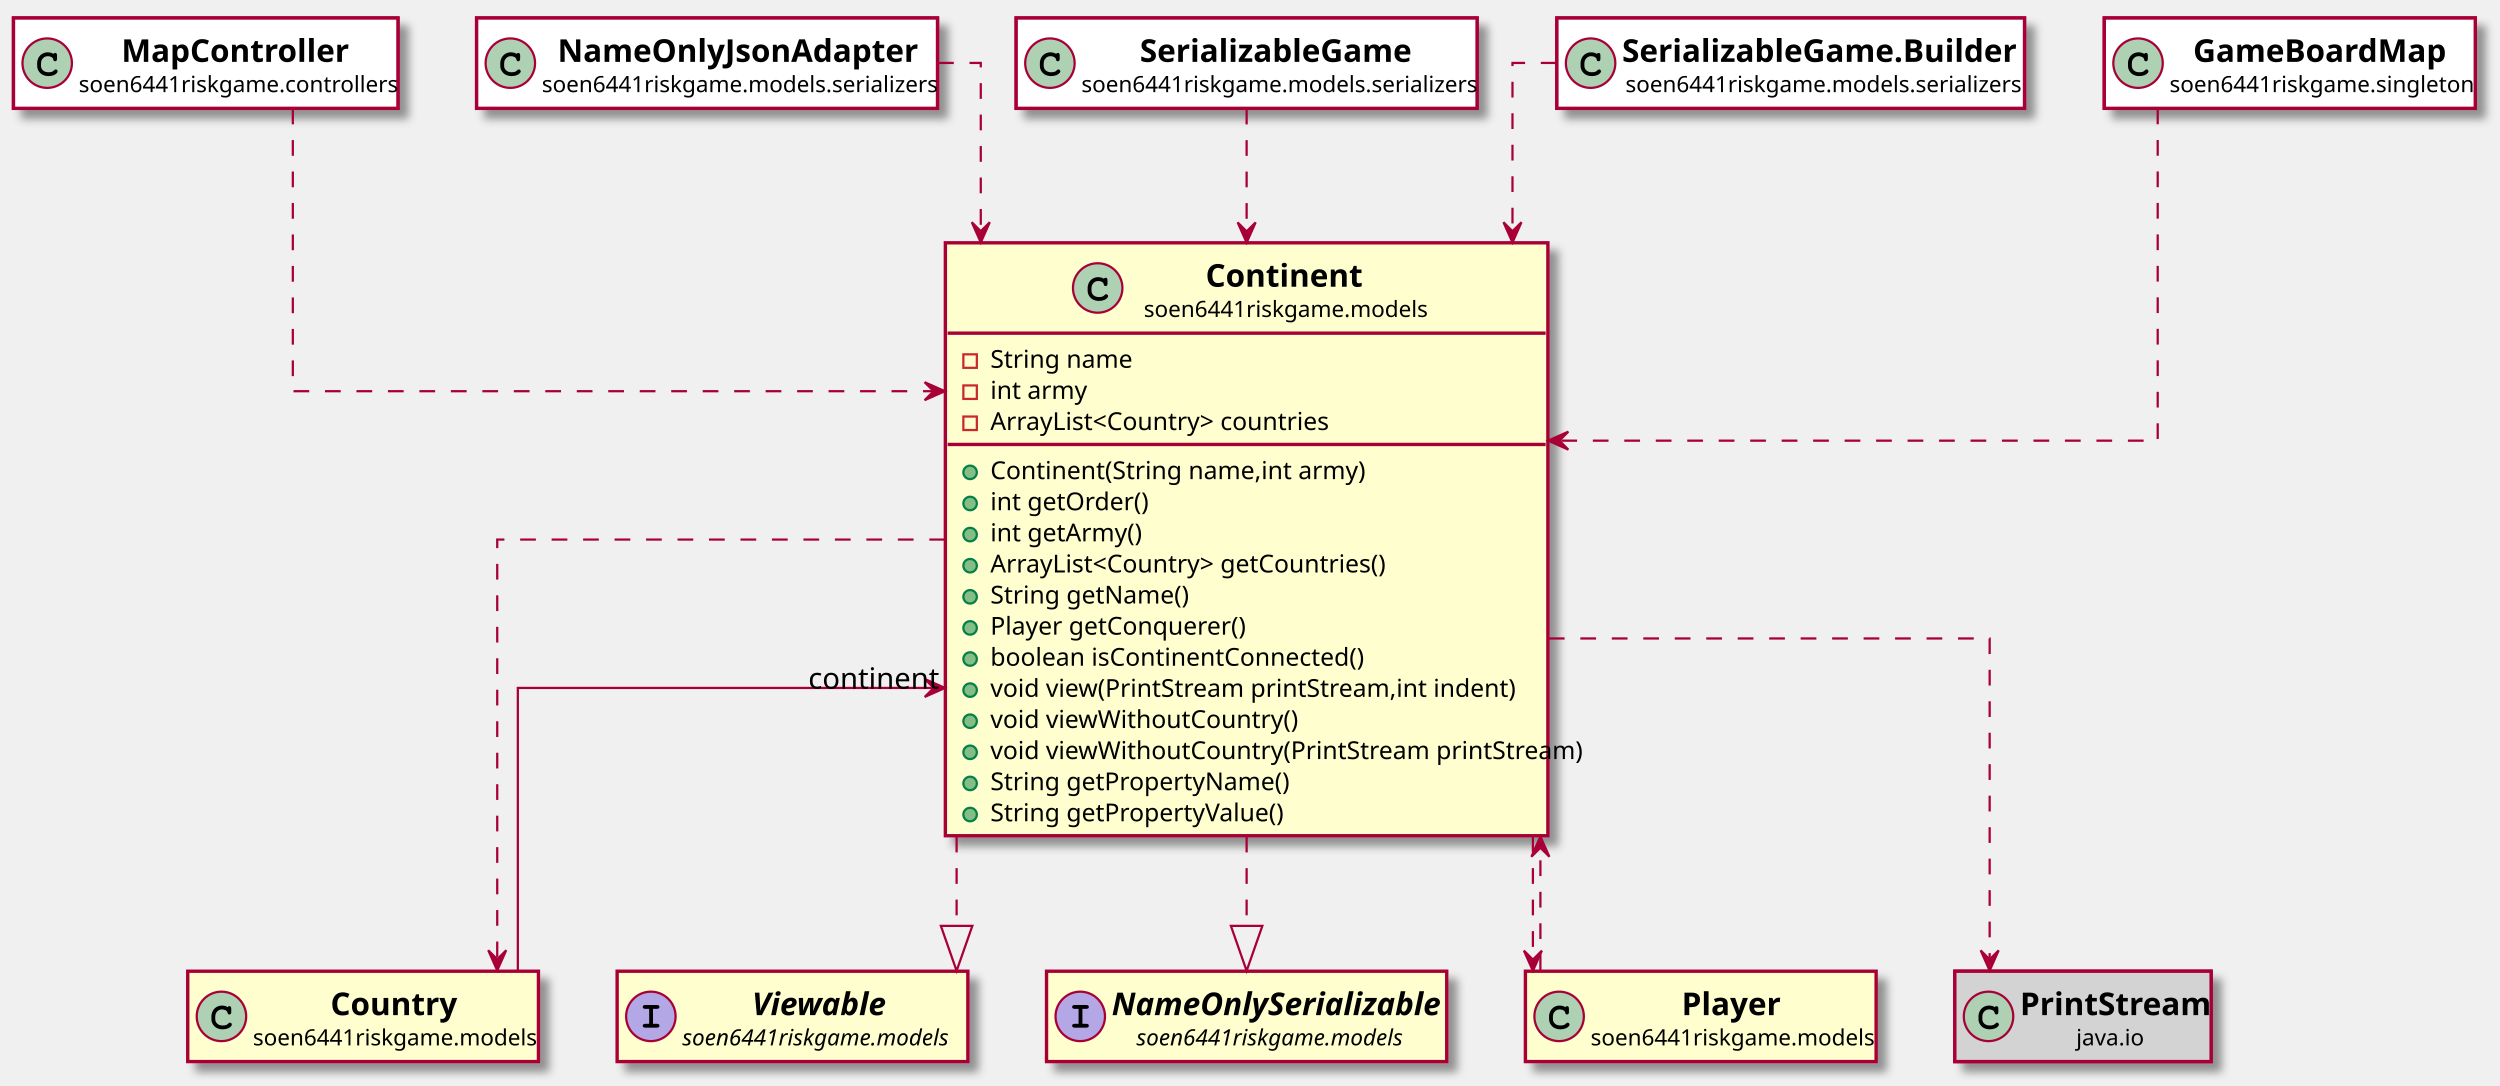
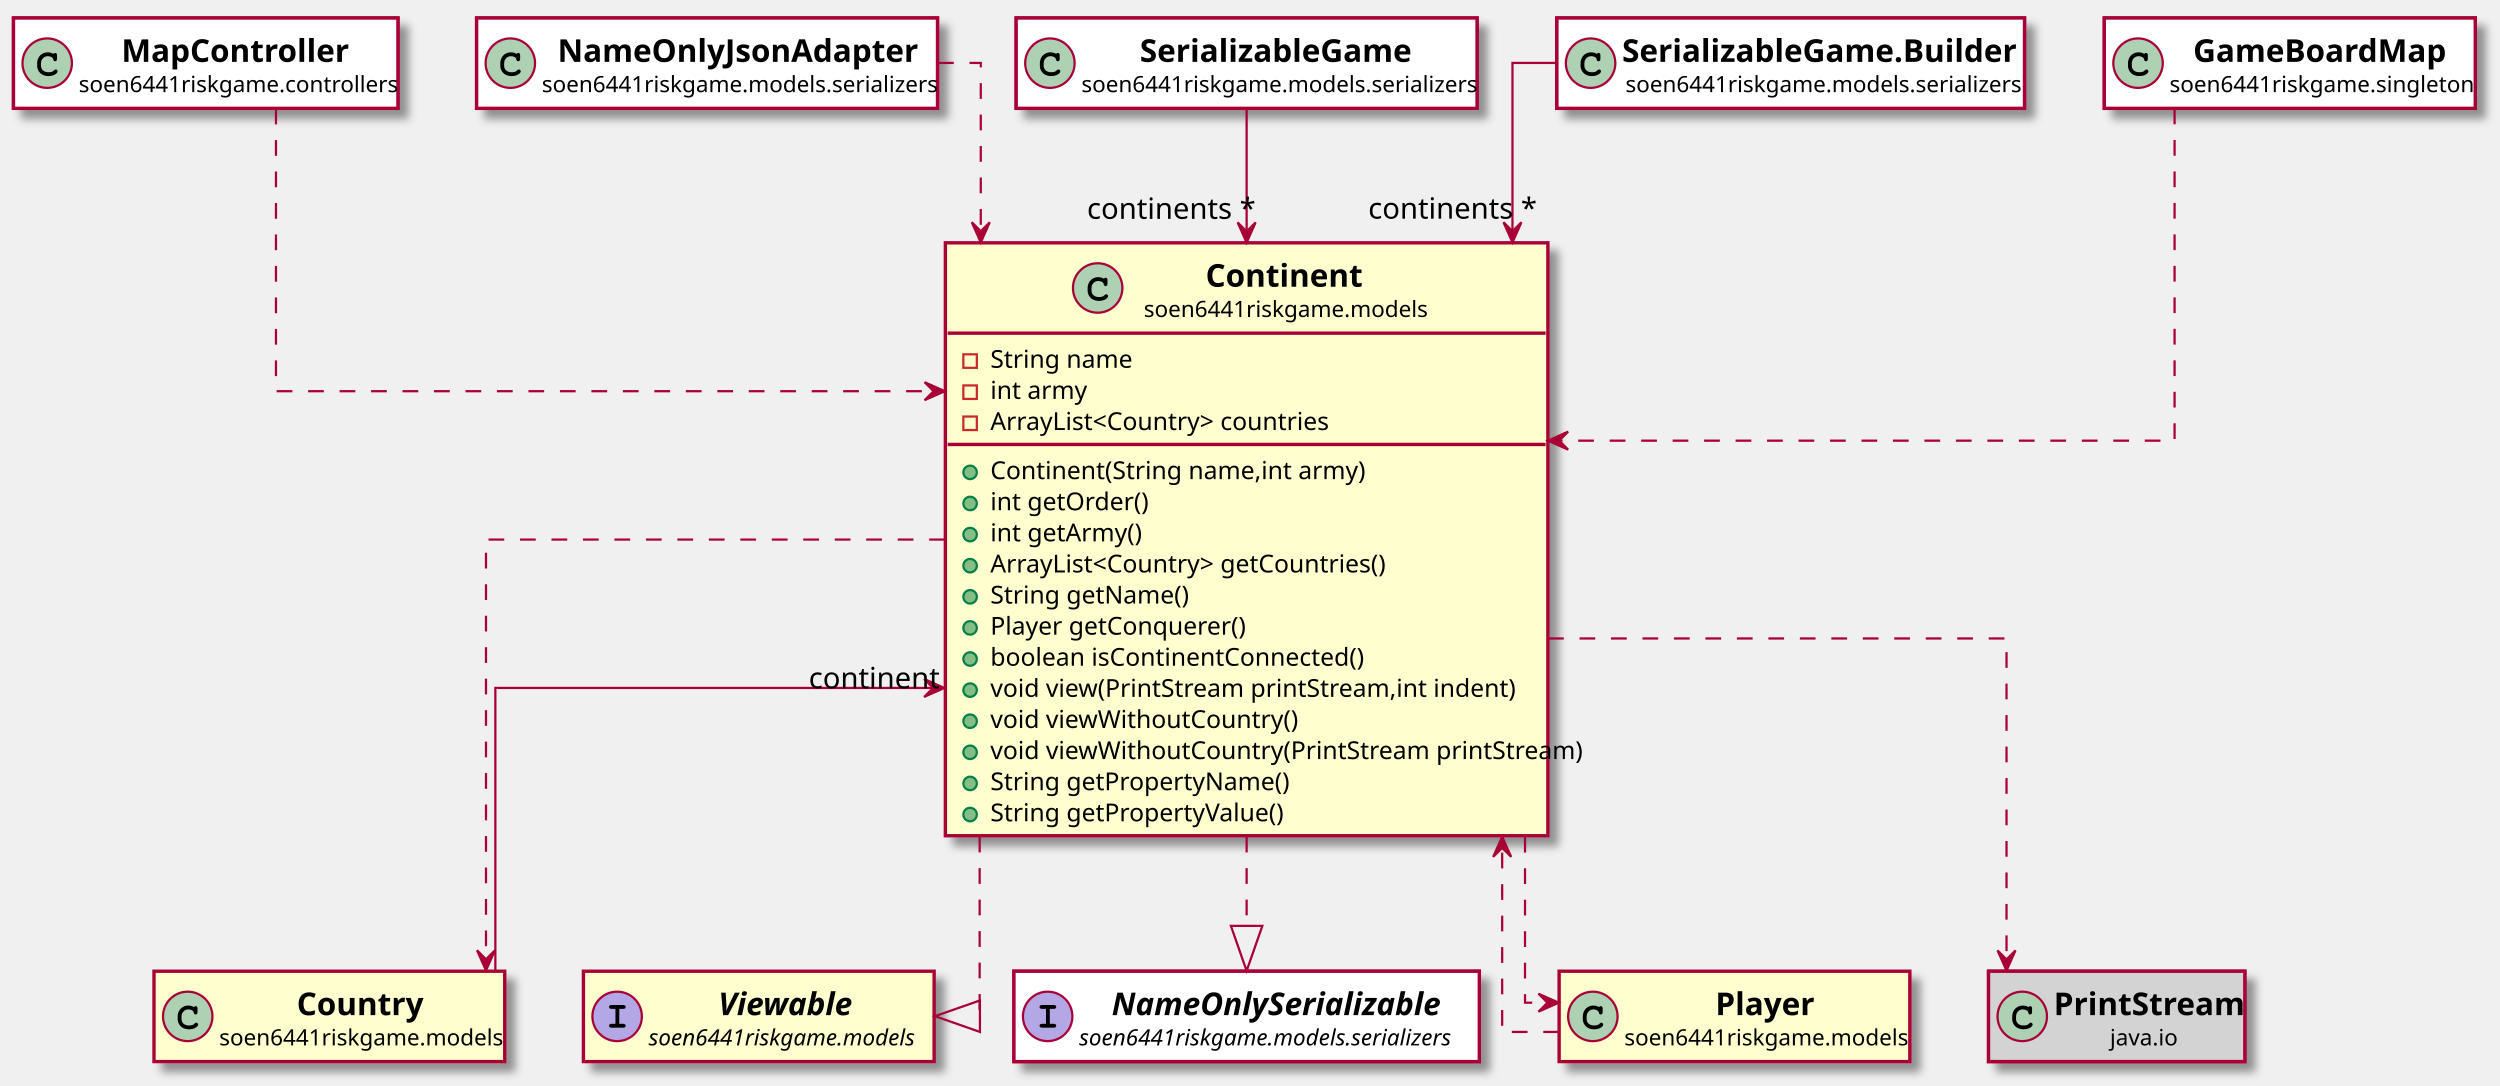
<svg xmlns="http://www.w3.org/2000/svg" xmlns:xlink="http://www.w3.org/1999/xlink" contentScriptType="application/ecmascript" contentStyleType="text/css" height="483px" preserveAspectRatio="none" style="width:1112px;height:483px;" version="1.1" viewBox="0 0 1112 483" width="1112px" zoomAndPan="magnify">
  <defs>
-     <filter height="300%" id="fjhwy8aqpjzrr" width="300%" x="-1" y="-1">
+     <filter height="300%" id="f1cyoed6036vk3" width="300%" x="-1" y="-1">
      <feGaussianBlur result="blurOut" stdDeviation="2.0" />
      <feColorMatrix in="blurOut" result="blurOut2" type="matrix" values="0 0 0 0 0 0 0 0 0 0 0 0 0 0 0 0 0 0 .4 0" />
      <feOffset dx="4.0" dy="4.0" in="blurOut2" result="blurOut3" />
      <feBlend in="SourceGraphic" in2="blurOut3" mode="normal" />
    </filter>
  </defs>
  <g>
    <a target="_parent" xlink:actuate="onRequest" xlink:href="../../soen6441riskgame/models/Continent.html" xlink:show="new" xlink:title="soen6441riskgame.models.Continent" xlink:type="simple">
-       <rect fill="#FEFECE" filter="url(#fjhwy8aqpjzrr)" height="263.727" id="soen6441riskgame.models.Continent" style="stroke: #A80036; stroke-width: 1.5;" width="268" x="420.5" y="108" />
+       <rect fill="#FEFECE" filter="url(#f1cyoed6036vk3)" height="263.727" id="soen6441riskgame.models.Continent" style="stroke: #A80036; stroke-width: 1.5;" width="268" x="420.5" y="108" />
      <ellipse cx="488.25" cy="128.094" fill="#ADD1B2" rx="11" ry="11" style="stroke: #A80036; stroke-width: 1.0;" />
      <path d="M491.016,123.969 Q491.172,123.75 491.359,123.641 Q491.547,123.531 491.766,123.531 Q492.141,123.531 492.375,123.789 Q492.609,124.047 492.609,124.656 L492.609,126.109 Q492.609,126.719 492.375,126.984 Q492.141,127.25 491.766,127.25 Q491.422,127.25 491.219,127.047 Q491.016,126.859 490.906,126.344 Q490.859,125.984 490.672,125.797 Q490.344,125.422 489.734,125.203 Q489.125,124.984 488.5,124.984 Q487.734,124.984 487.102,125.312 Q486.469,125.641 485.977,126.391 Q485.484,127.141 485.484,128.172 L485.484,129.266 Q485.484,130.5 486.375,131.32 Q487.266,132.141 488.859,132.141 Q489.797,132.141 490.453,131.891 Q490.844,131.734 491.266,131.297 Q491.531,131.031 491.68,130.953 Q491.828,130.875 492.031,130.875 Q492.359,130.875 492.617,131.133 Q492.875,131.391 492.875,131.734 Q492.875,132.078 492.531,132.484 Q492.031,133.062 491.234,133.391 Q490.156,133.844 488.859,133.844 Q487.344,133.844 486.141,133.219 Q485.156,132.719 484.469,131.648 Q483.781,130.578 483.781,129.297 L483.781,128.141 Q483.781,126.812 484.398,125.664 Q485.016,124.516 486.109,123.898 Q487.203,123.281 488.438,123.281 Q489.172,123.281 489.82,123.445 Q490.469,123.609 491.016,123.969 Z " />
      <text fill="#000000" font-family="sans-serif" font-size="14" font-weight="bold" lengthAdjust="spacingAndGlyphs" textLength="69" x="536.25" y="127.533">Continent</text>
      <text fill="#000000" font-family="sans-serif" font-size="10" lengthAdjust="spacingAndGlyphs" textLength="124" x="508.75" y="140.99">soen6441riskgame.models</text>
      <line style="stroke: #A80036; stroke-width: 1.5;" x1="421.5" x2="687.5" y1="148.188" y2="148.188" />
      <rect fill="none" height="6" style="stroke: #C82930; stroke-width: 1.0;" width="6" x="428.5" y="157.606" />
      <text fill="#000000" font-family="sans-serif" font-size="11" lengthAdjust="spacingAndGlyphs" textLength="57" x="440.5" y="163.606">String name</text>
      <rect fill="none" height="6" style="stroke: #C82930; stroke-width: 1.0;" width="6" x="428.5" y="171.441" />
      <text fill="#000000" font-family="sans-serif" font-size="11" lengthAdjust="spacingAndGlyphs" textLength="38" x="440.5" y="177.442">int army</text>
      <rect fill="none" height="6" style="stroke: #C82930; stroke-width: 1.0;" width="6" x="428.5" y="185.277" />
      <text fill="#000000" font-family="sans-serif" font-size="11" lengthAdjust="spacingAndGlyphs" textLength="143" x="440.5" y="191.278">ArrayList&lt;Country&gt; countries</text>
      <line style="stroke: #A80036; stroke-width: 1.5;" x1="421.5" x2="687.5" y1="197.695" y2="197.695" />
      <ellipse cx="431.5" cy="210.113" fill="#84BE84" rx="3" ry="3" style="stroke: #038048; stroke-width: 1.0;" />
      <text fill="#000000" font-family="sans-serif" font-size="11" lengthAdjust="spacingAndGlyphs" textLength="151" x="440.5" y="213.114">Continent(String name,int army)</text>
      <ellipse cx="431.5" cy="223.949" fill="#84BE84" rx="3" ry="3" style="stroke: #038048; stroke-width: 1.0;" />
      <text fill="#000000" font-family="sans-serif" font-size="11" lengthAdjust="spacingAndGlyphs" textLength="65" x="440.5" y="226.95">int getOrder()</text>
      <ellipse cx="431.5" cy="237.785" fill="#84BE84" rx="3" ry="3" style="stroke: #038048; stroke-width: 1.0;" />
      <text fill="#000000" font-family="sans-serif" font-size="11" lengthAdjust="spacingAndGlyphs" textLength="63" x="440.5" y="240.786">int getArmy()</text>
      <ellipse cx="431.5" cy="251.621" fill="#84BE84" rx="3" ry="3" style="stroke: #038048; stroke-width: 1.0;" />
      <text fill="#000000" font-family="sans-serif" font-size="11" lengthAdjust="spacingAndGlyphs" textLength="167" x="440.5" y="254.622">ArrayList&lt;Country&gt; getCountries()</text>
      <ellipse cx="431.5" cy="265.457" fill="#84BE84" rx="3" ry="3" style="stroke: #038048; stroke-width: 1.0;" />
      <text fill="#000000" font-family="sans-serif" font-size="11" lengthAdjust="spacingAndGlyphs" textLength="81" x="440.5" y="268.458">String getName()</text>
      <ellipse cx="431.5" cy="279.293" fill="#84BE84" rx="3" ry="3" style="stroke: #038048; stroke-width: 1.0;" />
      <text fill="#000000" font-family="sans-serif" font-size="11" lengthAdjust="spacingAndGlyphs" textLength="107" x="440.5" y="282.294">Player getConquerer()</text>
      <ellipse cx="431.5" cy="293.129" fill="#84BE84" rx="3" ry="3" style="stroke: #038048; stroke-width: 1.0;" />
      <text fill="#000000" font-family="sans-serif" font-size="11" lengthAdjust="spacingAndGlyphs" textLength="154" x="440.5" y="296.13">boolean isContinentConnected()</text>
      <ellipse cx="431.5" cy="306.965" fill="#84BE84" rx="3" ry="3" style="stroke: #038048; stroke-width: 1.0;" />
      <text fill="#000000" font-family="sans-serif" font-size="11" lengthAdjust="spacingAndGlyphs" textLength="214" x="440.5" y="309.966">void view(PrintStream printStream,int indent)</text>
      <ellipse cx="431.5" cy="320.801" fill="#84BE84" rx="3" ry="3" style="stroke: #038048; stroke-width: 1.0;" />
      <text fill="#000000" font-family="sans-serif" font-size="11" lengthAdjust="spacingAndGlyphs" textLength="129" x="440.5" y="323.802">void viewWithoutCountry()</text>
      <ellipse cx="431.5" cy="334.637" fill="#84BE84" rx="3" ry="3" style="stroke: #038048; stroke-width: 1.0;" />
      <text fill="#000000" font-family="sans-serif" font-size="11" lengthAdjust="spacingAndGlyphs" textLength="242" x="440.5" y="337.638">void viewWithoutCountry(PrintStream printStream)</text>
      <ellipse cx="431.5" cy="348.473" fill="#84BE84" rx="3" ry="3" style="stroke: #038048; stroke-width: 1.0;" />
      <text fill="#000000" font-family="sans-serif" font-size="11" lengthAdjust="spacingAndGlyphs" textLength="122" x="440.5" y="351.474">String getPropertyName()</text>
      <ellipse cx="431.5" cy="362.309" fill="#84BE84" rx="3" ry="3" style="stroke: #038048; stroke-width: 1.0;" />
      <text fill="#000000" font-family="sans-serif" font-size="11" lengthAdjust="spacingAndGlyphs" textLength="123" x="440.5" y="365.31">String getPropertyValue()</text>
    </a>
    <a target="_parent" xlink:actuate="onRequest" xlink:href="../../soen6441riskgame/controllers/MapController.html" xlink:show="new" xlink:title="soen6441riskgame.controllers.MapController" xlink:type="simple">
-       <rect fill="#FFFFFF" filter="url(#fjhwy8aqpjzrr)" height="40.188" id="soen6441riskgame.controllers.MapController" style="stroke: #A80036; stroke-width: 1.5;" width="171" x="6" y="8" />
+       <rect fill="#FFFFFF" filter="url(#f1cyoed6036vk3)" height="40.188" id="soen6441riskgame.controllers.MapController" style="stroke: #A80036; stroke-width: 1.5;" width="171" x="6" y="8" />
      <rect fill="#FFFFFF" height="40.188" style="stroke: #A80036; stroke-width: 1.5;" width="171" x="6" y="8" />
      <ellipse cx="21" cy="28.094" fill="#ADD1B2" rx="11" ry="11" style="stroke: #A80036; stroke-width: 1.0;" />
      <path d="M23.766,23.969 Q23.922,23.75 24.109,23.641 Q24.297,23.531 24.516,23.531 Q24.891,23.531 25.125,23.789 Q25.359,24.047 25.359,24.656 L25.359,26.109 Q25.359,26.719 25.125,26.984 Q24.891,27.25 24.516,27.25 Q24.172,27.25 23.969,27.047 Q23.766,26.859 23.656,26.344 Q23.609,25.984 23.422,25.797 Q23.094,25.422 22.484,25.203 Q21.875,24.984 21.25,24.984 Q20.484,24.984 19.852,25.312 Q19.219,25.641 18.727,26.391 Q18.234,27.141 18.234,28.172 L18.234,29.266 Q18.234,30.5 19.125,31.32 Q20.016,32.141 21.609,32.141 Q22.547,32.141 23.203,31.891 Q23.594,31.734 24.016,31.297 Q24.281,31.031 24.43,30.953 Q24.578,30.875 24.781,30.875 Q25.109,30.875 25.367,31.133 Q25.625,31.391 25.625,31.734 Q25.625,32.078 25.281,32.484 Q24.781,33.062 23.984,33.391 Q22.906,33.844 21.609,33.844 Q20.094,33.844 18.891,33.219 Q17.906,32.719 17.219,31.648 Q16.531,30.578 16.531,29.297 L16.531,28.141 Q16.531,26.812 17.148,25.664 Q17.766,24.516 18.859,23.898 Q19.953,23.281 21.188,23.281 Q21.922,23.281 22.57,23.445 Q23.219,23.609 23.766,23.969 Z " />
      <text fill="#000000" font-family="sans-serif" font-size="14" font-weight="bold" lengthAdjust="spacingAndGlyphs" textLength="101" x="54" y="27.533">MapController</text>
      <text fill="#000000" font-family="sans-serif" font-size="10" lengthAdjust="spacingAndGlyphs" textLength="139" x="35" y="40.99">soen6441riskgame.controllers</text>
    </a>
    <a target="_parent" xlink:actuate="onRequest" xlink:href="../../soen6441riskgame/models/Country.html" xlink:show="new" xlink:title="soen6441riskgame.models.Country" xlink:type="simple">
-       <rect fill="#FEFECE" filter="url(#fjhwy8aqpjzrr)" height="40.188" id="soen6441riskgame.models.Country" style="stroke: #A80036; stroke-width: 1.5;" width="156" x="83.5" y="432" />
-       <ellipse cx="98.5" cy="452.094" fill="#ADD1B2" rx="11" ry="11" style="stroke: #A80036; stroke-width: 1.0;" />
-       <path d="M101.266,447.969 Q101.422,447.75 101.609,447.641 Q101.797,447.531 102.016,447.531 Q102.391,447.531 102.625,447.789 Q102.859,448.047 102.859,448.656 L102.859,450.109 Q102.859,450.719 102.625,450.984 Q102.391,451.25 102.016,451.25 Q101.672,451.25 101.469,451.047 Q101.266,450.859 101.156,450.344 Q101.109,449.984 100.922,449.797 Q100.594,449.422 99.984,449.203 Q99.375,448.984 98.75,448.984 Q97.984,448.984 97.352,449.312 Q96.719,449.641 96.227,450.391 Q95.734,451.141 95.734,452.172 L95.734,453.266 Q95.734,454.5 96.625,455.32 Q97.516,456.141 99.109,456.141 Q100.047,456.141 100.703,455.891 Q101.094,455.734 101.516,455.297 Q101.781,455.031 101.93,454.953 Q102.078,454.875 102.281,454.875 Q102.609,454.875 102.867,455.133 Q103.125,455.391 103.125,455.734 Q103.125,456.078 102.781,456.484 Q102.281,457.062 101.484,457.391 Q100.406,457.844 99.109,457.844 Q97.594,457.844 96.391,457.219 Q95.406,456.719 94.719,455.648 Q94.031,454.578 94.031,453.297 L94.031,452.141 Q94.031,450.812 94.648,449.664 Q95.266,448.516 96.359,447.898 Q97.453,447.281 98.688,447.281 Q99.422,447.281 100.07,447.445 Q100.719,447.609 101.266,447.969 Z " />
-       <text fill="#000000" font-family="sans-serif" font-size="14" font-weight="bold" lengthAdjust="spacingAndGlyphs" textLength="55" x="147" y="451.533">Country</text>
-       <text fill="#000000" font-family="sans-serif" font-size="10" lengthAdjust="spacingAndGlyphs" textLength="124" x="112.5" y="464.99">soen6441riskgame.models</text>
+       <rect fill="#FEFECE" filter="url(#f1cyoed6036vk3)" height="40.188" id="soen6441riskgame.models.Country" style="stroke: #A80036; stroke-width: 1.5;" width="156" x="68.5" y="432" />
+       <ellipse cx="83.5" cy="452.094" fill="#ADD1B2" rx="11" ry="11" style="stroke: #A80036; stroke-width: 1.0;" />
+       <path d="M86.266,447.969 Q86.422,447.75 86.609,447.641 Q86.797,447.531 87.016,447.531 Q87.391,447.531 87.625,447.789 Q87.859,448.047 87.859,448.656 L87.859,450.109 Q87.859,450.719 87.625,450.984 Q87.391,451.25 87.016,451.25 Q86.672,451.25 86.469,451.047 Q86.266,450.859 86.156,450.344 Q86.109,449.984 85.922,449.797 Q85.594,449.422 84.984,449.203 Q84.375,448.984 83.75,448.984 Q82.984,448.984 82.352,449.312 Q81.719,449.641 81.227,450.391 Q80.734,451.141 80.734,452.172 L80.734,453.266 Q80.734,454.5 81.625,455.32 Q82.516,456.141 84.109,456.141 Q85.047,456.141 85.703,455.891 Q86.094,455.734 86.516,455.297 Q86.781,455.031 86.93,454.953 Q87.078,454.875 87.281,454.875 Q87.609,454.875 87.867,455.133 Q88.125,455.391 88.125,455.734 Q88.125,456.078 87.781,456.484 Q87.281,457.062 86.484,457.391 Q85.406,457.844 84.109,457.844 Q82.594,457.844 81.391,457.219 Q80.406,456.719 79.719,455.648 Q79.031,454.578 79.031,453.297 L79.031,452.141 Q79.031,450.812 79.648,449.664 Q80.266,448.516 81.359,447.898 Q82.453,447.281 83.688,447.281 Q84.422,447.281 85.07,447.445 Q85.719,447.609 86.266,447.969 Z " />
+       <text fill="#000000" font-family="sans-serif" font-size="14" font-weight="bold" lengthAdjust="spacingAndGlyphs" textLength="55" x="132" y="451.533">Country</text>
+       <text fill="#000000" font-family="sans-serif" font-size="10" lengthAdjust="spacingAndGlyphs" textLength="124" x="97.5" y="464.99">soen6441riskgame.models</text>
    </a>
    <a target="_parent" xlink:actuate="onRequest" xlink:href="../../soen6441riskgame/models/Viewable.html" xlink:show="new" xlink:title="soen6441riskgame.models.Viewable" xlink:type="simple">
-       <rect fill="#FEFECE" filter="url(#fjhwy8aqpjzrr)" height="40.188" id="soen6441riskgame.models.Viewable" style="stroke: #A80036; stroke-width: 1.5;" width="156" x="274.5" y="432" />
-       <ellipse cx="289.5" cy="452.094" fill="#B4A7E5" rx="11" ry="11" style="stroke: #A80036; stroke-width: 1.0;" />
-       <path d="M290.453,448.734 L290.453,455.391 L292.172,455.391 Q292.781,455.391 293.047,455.625 Q293.312,455.859 293.312,456.25 Q293.312,456.625 293.047,456.859 Q292.781,457.094 292.172,457.094 L287.031,457.094 Q286.422,457.094 286.156,456.859 Q285.891,456.625 285.891,456.234 Q285.891,455.859 286.156,455.625 Q286.422,455.391 287.031,455.391 L288.75,455.391 L288.75,448.734 L287.031,448.734 Q286.422,448.734 286.156,448.5 Q285.891,448.266 285.891,447.875 Q285.891,447.5 286.156,447.266 Q286.422,447.031 287.031,447.031 L292.172,447.031 Q292.781,447.031 293.047,447.266 Q293.312,447.5 293.312,447.875 Q293.312,448.266 293.047,448.5 Q292.781,448.734 292.172,448.734 L290.453,448.734 Z " />
-       <text fill="#000000" font-family="sans-serif" font-size="14" font-style="italic" font-weight="bold" lengthAdjust="spacingAndGlyphs" textLength="62" x="334.5" y="451.533">Viewable</text>
-       <text fill="#000000" font-family="sans-serif" font-size="10" font-style="italic" lengthAdjust="spacingAndGlyphs" textLength="124" x="303.5" y="464.99">soen6441riskgame.models</text>
+       <rect fill="#FEFECE" filter="url(#f1cyoed6036vk3)" height="40.188" id="soen6441riskgame.models.Viewable" style="stroke: #A80036; stroke-width: 1.5;" width="156" x="259.5" y="432" />
+       <ellipse cx="274.5" cy="452.094" fill="#B4A7E5" rx="11" ry="11" style="stroke: #A80036; stroke-width: 1.0;" />
+       <path d="M275.453,448.734 L275.453,455.391 L277.172,455.391 Q277.781,455.391 278.047,455.625 Q278.312,455.859 278.312,456.25 Q278.312,456.625 278.047,456.859 Q277.781,457.094 277.172,457.094 L272.031,457.094 Q271.422,457.094 271.156,456.859 Q270.891,456.625 270.891,456.234 Q270.891,455.859 271.156,455.625 Q271.422,455.391 272.031,455.391 L273.75,455.391 L273.75,448.734 L272.031,448.734 Q271.422,448.734 271.156,448.5 Q270.891,448.266 270.891,447.875 Q270.891,447.5 271.156,447.266 Q271.422,447.031 272.031,447.031 L277.172,447.031 Q277.781,447.031 278.047,447.266 Q278.312,447.5 278.312,447.875 Q278.312,448.266 278.047,448.5 Q277.781,448.734 277.172,448.734 L275.453,448.734 Z " />
+       <text fill="#000000" font-family="sans-serif" font-size="14" font-style="italic" font-weight="bold" lengthAdjust="spacingAndGlyphs" textLength="62" x="319.5" y="451.533">Viewable</text>
+       <text fill="#000000" font-family="sans-serif" font-size="10" font-style="italic" lengthAdjust="spacingAndGlyphs" textLength="124" x="288.5" y="464.99">soen6441riskgame.models</text>
    </a>
-     <a target="_parent" xlink:actuate="onRequest" xlink:href="../../soen6441riskgame/models/NameOnlySerializable.html" xlink:show="new" xlink:title="soen6441riskgame.models.NameOnlySerializable" xlink:type="simple">
-       <rect fill="#FEFECE" filter="url(#fjhwy8aqpjzrr)" height="40.188" id="soen6441riskgame.models.NameOnlySerializable" style="stroke: #A80036; stroke-width: 1.5;" width="178" x="465.5" y="432" />
-       <ellipse cx="480.5" cy="452.094" fill="#B4A7E5" rx="11" ry="11" style="stroke: #A80036; stroke-width: 1.0;" />
-       <path d="M481.453,448.734 L481.453,455.391 L483.172,455.391 Q483.781,455.391 484.047,455.625 Q484.312,455.859 484.312,456.25 Q484.312,456.625 484.047,456.859 Q483.781,457.094 483.172,457.094 L478.031,457.094 Q477.422,457.094 477.156,456.859 Q476.891,456.625 476.891,456.234 Q476.891,455.859 477.156,455.625 Q477.422,455.391 478.031,455.391 L479.75,455.391 L479.75,448.734 L478.031,448.734 Q477.422,448.734 477.156,448.5 Q476.891,448.266 476.891,447.875 Q476.891,447.5 477.156,447.266 Q477.422,447.031 478.031,447.031 L483.172,447.031 Q483.781,447.031 484.047,447.266 Q484.312,447.5 484.312,447.875 Q484.312,448.266 484.047,448.5 Q483.781,448.734 483.172,448.734 L481.453,448.734 Z " />
+     <a target="_parent" xlink:actuate="onRequest" xlink:href="../../soen6441riskgame/models/serializers/NameOnlySerializable.html" xlink:show="new" xlink:title="soen6441riskgame.models.serializers.NameOnlySerializable" xlink:type="simple">
+       <rect fill="#FFFFFF" filter="url(#f1cyoed6036vk3)" height="40.188" id="soen6441riskgame.models.serializers.NameOnlySerializable" style="stroke: #A80036; stroke-width: 1.5;" width="207" x="451" y="432" />
+       <rect fill="#FFFFFF" height="40.188" style="stroke: #A80036; stroke-width: 1.5;" width="207" x="451" y="432" />
+       <ellipse cx="466" cy="452.094" fill="#B4A7E5" rx="11" ry="11" style="stroke: #A80036; stroke-width: 1.0;" />
+       <path d="M466.953,448.734 L466.953,455.391 L468.672,455.391 Q469.281,455.391 469.547,455.625 Q469.812,455.859 469.812,456.25 Q469.812,456.625 469.547,456.859 Q469.281,457.094 468.672,457.094 L463.531,457.094 Q462.922,457.094 462.656,456.859 Q462.391,456.625 462.391,456.234 Q462.391,455.859 462.656,455.625 Q462.922,455.391 463.531,455.391 L465.25,455.391 L465.25,448.734 L463.531,448.734 Q462.922,448.734 462.656,448.5 Q462.391,448.266 462.391,447.875 Q462.391,447.5 462.656,447.266 Q462.922,447.031 463.531,447.031 L468.672,447.031 Q469.281,447.031 469.547,447.266 Q469.812,447.5 469.812,447.875 Q469.812,448.266 469.547,448.5 Q469.281,448.734 468.672,448.734 L466.953,448.734 Z " />
      <text fill="#000000" font-family="sans-serif" font-size="14" font-style="italic" font-weight="bold" lengthAdjust="spacingAndGlyphs" textLength="146" x="494.5" y="451.533">NameOnlySerializable</text>
-       <text fill="#000000" font-family="sans-serif" font-size="10" font-style="italic" lengthAdjust="spacingAndGlyphs" textLength="124" x="505.5" y="464.99">soen6441riskgame.models</text>
+       <text fill="#000000" font-family="sans-serif" font-size="10" font-style="italic" lengthAdjust="spacingAndGlyphs" textLength="175" x="480" y="464.99">soen6441riskgame.models.serializers</text>
    </a>
    <a target="_parent" xlink:actuate="onRequest" xlink:href="../../soen6441riskgame/models/Player.html" xlink:show="new" xlink:title="soen6441riskgame.models.Player" xlink:type="simple">
-       <rect fill="#FEFECE" filter="url(#fjhwy8aqpjzrr)" height="40.188" id="soen6441riskgame.models.Player" style="stroke: #A80036; stroke-width: 1.5;" width="156" x="678.5" y="432" />
-       <ellipse cx="693.5" cy="452.094" fill="#ADD1B2" rx="11" ry="11" style="stroke: #A80036; stroke-width: 1.0;" />
-       <path d="M696.266,447.969 Q696.422,447.75 696.609,447.641 Q696.797,447.531 697.016,447.531 Q697.391,447.531 697.625,447.789 Q697.859,448.047 697.859,448.656 L697.859,450.109 Q697.859,450.719 697.625,450.984 Q697.391,451.25 697.016,451.25 Q696.672,451.25 696.469,451.047 Q696.266,450.859 696.156,450.344 Q696.109,449.984 695.922,449.797 Q695.594,449.422 694.984,449.203 Q694.375,448.984 693.75,448.984 Q692.984,448.984 692.352,449.312 Q691.719,449.641 691.227,450.391 Q690.734,451.141 690.734,452.172 L690.734,453.266 Q690.734,454.5 691.625,455.32 Q692.516,456.141 694.109,456.141 Q695.047,456.141 695.703,455.891 Q696.094,455.734 696.516,455.297 Q696.781,455.031 696.93,454.953 Q697.078,454.875 697.281,454.875 Q697.609,454.875 697.867,455.133 Q698.125,455.391 698.125,455.734 Q698.125,456.078 697.781,456.484 Q697.281,457.062 696.484,457.391 Q695.406,457.844 694.109,457.844 Q692.594,457.844 691.391,457.219 Q690.406,456.719 689.719,455.648 Q689.031,454.578 689.031,453.297 L689.031,452.141 Q689.031,450.812 689.648,449.664 Q690.266,448.516 691.359,447.898 Q692.453,447.281 693.688,447.281 Q694.422,447.281 695.07,447.445 Q695.719,447.609 696.266,447.969 Z " />
-       <text fill="#000000" font-family="sans-serif" font-size="14" font-weight="bold" lengthAdjust="spacingAndGlyphs" textLength="43" x="748" y="451.533">Player</text>
-       <text fill="#000000" font-family="sans-serif" font-size="10" lengthAdjust="spacingAndGlyphs" textLength="124" x="707.5" y="464.99">soen6441riskgame.models</text>
+       <rect fill="#FEFECE" filter="url(#f1cyoed6036vk3)" height="40.188" id="soen6441riskgame.models.Player" style="stroke: #A80036; stroke-width: 1.5;" width="156" x="693.5" y="432" />
+       <ellipse cx="708.5" cy="452.094" fill="#ADD1B2" rx="11" ry="11" style="stroke: #A80036; stroke-width: 1.0;" />
+       <path d="M711.266,447.969 Q711.422,447.75 711.609,447.641 Q711.797,447.531 712.016,447.531 Q712.391,447.531 712.625,447.789 Q712.859,448.047 712.859,448.656 L712.859,450.109 Q712.859,450.719 712.625,450.984 Q712.391,451.25 712.016,451.25 Q711.672,451.25 711.469,451.047 Q711.266,450.859 711.156,450.344 Q711.109,449.984 710.922,449.797 Q710.594,449.422 709.984,449.203 Q709.375,448.984 708.75,448.984 Q707.984,448.984 707.352,449.312 Q706.719,449.641 706.227,450.391 Q705.734,451.141 705.734,452.172 L705.734,453.266 Q705.734,454.5 706.625,455.32 Q707.516,456.141 709.109,456.141 Q710.047,456.141 710.703,455.891 Q711.094,455.734 711.516,455.297 Q711.781,455.031 711.93,454.953 Q712.078,454.875 712.281,454.875 Q712.609,454.875 712.867,455.133 Q713.125,455.391 713.125,455.734 Q713.125,456.078 712.781,456.484 Q712.281,457.062 711.484,457.391 Q710.406,457.844 709.109,457.844 Q707.594,457.844 706.391,457.219 Q705.406,456.719 704.719,455.648 Q704.031,454.578 704.031,453.297 L704.031,452.141 Q704.031,450.812 704.648,449.664 Q705.266,448.516 706.359,447.898 Q707.453,447.281 708.688,447.281 Q709.422,447.281 710.07,447.445 Q710.719,447.609 711.266,447.969 Z " />
+       <text fill="#000000" font-family="sans-serif" font-size="14" font-weight="bold" lengthAdjust="spacingAndGlyphs" textLength="43" x="763" y="451.533">Player</text>
+       <text fill="#000000" font-family="sans-serif" font-size="10" lengthAdjust="spacingAndGlyphs" textLength="124" x="722.5" y="464.99">soen6441riskgame.models</text>
    </a>
-     <rect fill="#D3D3D3" filter="url(#fjhwy8aqpjzrr)" height="40.188" id="java.io.PrintStream" style="stroke: #A80036; stroke-width: 1.5;" width="114" x="869.5" y="432" />
-     <rect fill="#D3D3D3" height="40.188" style="stroke: #A80036; stroke-width: 1.5;" width="114" x="869.5" y="432" />
-     <ellipse cx="884.5" cy="452.094" fill="#ADD1B2" rx="11" ry="11" style="stroke: #A80036; stroke-width: 1.0;" />
-     <path d="M887.266,447.969 Q887.422,447.75 887.609,447.641 Q887.797,447.531 888.016,447.531 Q888.391,447.531 888.625,447.789 Q888.859,448.047 888.859,448.656 L888.859,450.109 Q888.859,450.719 888.625,450.984 Q888.391,451.25 888.016,451.25 Q887.672,451.25 887.469,451.047 Q887.266,450.859 887.156,450.344 Q887.109,449.984 886.922,449.797 Q886.594,449.422 885.984,449.203 Q885.375,448.984 884.75,448.984 Q883.984,448.984 883.352,449.312 Q882.719,449.641 882.227,450.391 Q881.734,451.141 881.734,452.172 L881.734,453.266 Q881.734,454.5 882.625,455.32 Q883.516,456.141 885.109,456.141 Q886.047,456.141 886.703,455.891 Q887.094,455.734 887.516,455.297 Q887.781,455.031 887.93,454.953 Q888.078,454.875 888.281,454.875 Q888.609,454.875 888.867,455.133 Q889.125,455.391 889.125,455.734 Q889.125,456.078 888.781,456.484 Q888.281,457.062 887.484,457.391 Q886.406,457.844 885.109,457.844 Q883.594,457.844 882.391,457.219 Q881.406,456.719 880.719,455.648 Q880.031,454.578 880.031,453.297 L880.031,452.141 Q880.031,450.812 880.648,449.664 Q881.266,448.516 882.359,447.898 Q883.453,447.281 884.688,447.281 Q885.422,447.281 886.07,447.445 Q886.719,447.609 887.266,447.969 Z " />
-     <text fill="#000000" font-family="sans-serif" font-size="14" font-weight="bold" lengthAdjust="spacingAndGlyphs" textLength="82" x="898.5" y="451.533">PrintStream</text>
-     <text fill="#000000" font-family="sans-serif" font-size="10" lengthAdjust="spacingAndGlyphs" textLength="32" x="923.5" y="464.99">java.io</text>
+     <rect fill="#D3D3D3" filter="url(#f1cyoed6036vk3)" height="40.188" id="java.io.PrintStream" style="stroke: #A80036; stroke-width: 1.5;" width="114" x="884.5" y="432" />
+     <rect fill="#D3D3D3" height="40.188" style="stroke: #A80036; stroke-width: 1.5;" width="114" x="884.5" y="432" />
+     <ellipse cx="899.5" cy="452.094" fill="#ADD1B2" rx="11" ry="11" style="stroke: #A80036; stroke-width: 1.0;" />
+     <path d="M902.266,447.969 Q902.422,447.75 902.609,447.641 Q902.797,447.531 903.016,447.531 Q903.391,447.531 903.625,447.789 Q903.859,448.047 903.859,448.656 L903.859,450.109 Q903.859,450.719 903.625,450.984 Q903.391,451.25 903.016,451.25 Q902.672,451.25 902.469,451.047 Q902.266,450.859 902.156,450.344 Q902.109,449.984 901.922,449.797 Q901.594,449.422 900.984,449.203 Q900.375,448.984 899.75,448.984 Q898.984,448.984 898.352,449.312 Q897.719,449.641 897.227,450.391 Q896.734,451.141 896.734,452.172 L896.734,453.266 Q896.734,454.5 897.625,455.32 Q898.516,456.141 900.109,456.141 Q901.047,456.141 901.703,455.891 Q902.094,455.734 902.516,455.297 Q902.781,455.031 902.93,454.953 Q903.078,454.875 903.281,454.875 Q903.609,454.875 903.867,455.133 Q904.125,455.391 904.125,455.734 Q904.125,456.078 903.781,456.484 Q903.281,457.062 902.484,457.391 Q901.406,457.844 900.109,457.844 Q898.594,457.844 897.391,457.219 Q896.406,456.719 895.719,455.648 Q895.031,454.578 895.031,453.297 L895.031,452.141 Q895.031,450.812 895.648,449.664 Q896.266,448.516 897.359,447.898 Q898.453,447.281 899.688,447.281 Q900.422,447.281 901.07,447.445 Q901.719,447.609 902.266,447.969 Z " />
+     <text fill="#000000" font-family="sans-serif" font-size="14" font-weight="bold" lengthAdjust="spacingAndGlyphs" textLength="82" x="913.5" y="451.533">PrintStream</text>
+     <text fill="#000000" font-family="sans-serif" font-size="10" lengthAdjust="spacingAndGlyphs" textLength="32" x="938.5" y="464.99">java.io</text>
    <a target="_parent" xlink:actuate="onRequest" xlink:href="../../soen6441riskgame/models/serializers/NameOnlyJsonAdapter.html" xlink:show="new" xlink:title="soen6441riskgame.models.serializers.NameOnlyJsonAdapter" xlink:type="simple">
-       <rect fill="#FFFFFF" filter="url(#fjhwy8aqpjzrr)" height="40.188" id="soen6441riskgame.models.serializers.NameOnlyJsonAdapter" style="stroke: #A80036; stroke-width: 1.5;" width="205" x="212" y="8" />
+       <rect fill="#FFFFFF" filter="url(#f1cyoed6036vk3)" height="40.188" id="soen6441riskgame.models.serializers.NameOnlyJsonAdapter" style="stroke: #A80036; stroke-width: 1.5;" width="205" x="212" y="8" />
      <rect fill="#FFFFFF" height="40.188" style="stroke: #A80036; stroke-width: 1.5;" width="205" x="212" y="8" />
      <ellipse cx="227" cy="28.094" fill="#ADD1B2" rx="11" ry="11" style="stroke: #A80036; stroke-width: 1.0;" />
      <path d="M229.766,23.969 Q229.922,23.75 230.109,23.641 Q230.297,23.531 230.516,23.531 Q230.891,23.531 231.125,23.789 Q231.359,24.047 231.359,24.656 L231.359,26.109 Q231.359,26.719 231.125,26.984 Q230.891,27.25 230.516,27.25 Q230.172,27.25 229.969,27.047 Q229.766,26.859 229.656,26.344 Q229.609,25.984 229.422,25.797 Q229.094,25.422 228.484,25.203 Q227.875,24.984 227.25,24.984 Q226.484,24.984 225.852,25.312 Q225.219,25.641 224.727,26.391 Q224.234,27.141 224.234,28.172 L224.234,29.266 Q224.234,30.5 225.125,31.32 Q226.016,32.141 227.609,32.141 Q228.547,32.141 229.203,31.891 Q229.594,31.734 230.016,31.297 Q230.281,31.031 230.43,30.953 Q230.578,30.875 230.781,30.875 Q231.109,30.875 231.367,31.133 Q231.625,31.391 231.625,31.734 Q231.625,32.078 231.281,32.484 Q230.781,33.062 229.984,33.391 Q228.906,33.844 227.609,33.844 Q226.094,33.844 224.891,33.219 Q223.906,32.719 223.219,31.648 Q222.531,30.578 222.531,29.297 L222.531,28.141 Q222.531,26.812 223.148,25.664 Q223.766,24.516 224.859,23.898 Q225.953,23.281 227.188,23.281 Q227.922,23.281 228.57,23.445 Q229.219,23.609 229.766,23.969 Z " />
      <text fill="#000000" font-family="sans-serif" font-size="14" font-weight="bold" lengthAdjust="spacingAndGlyphs" textLength="159" x="248" y="27.533">NameOnlyJsonAdapter</text>
      <text fill="#000000" font-family="sans-serif" font-size="10" lengthAdjust="spacingAndGlyphs" textLength="173" x="241" y="40.99">soen6441riskgame.models.serializers</text>
    </a>
    <a target="_parent" xlink:actuate="onRequest" xlink:href="../../soen6441riskgame/models/serializers/SerializableGame.html" xlink:show="new" xlink:title="soen6441riskgame.models.serializers.SerializableGame" xlink:type="simple">
-       <rect fill="#FFFFFF" filter="url(#fjhwy8aqpjzrr)" height="40.188" id="soen6441riskgame.models.serializers.SerializableGame" style="stroke: #A80036; stroke-width: 1.5;" width="205" x="452" y="8" />
+       <rect fill="#FFFFFF" filter="url(#f1cyoed6036vk3)" height="40.188" id="soen6441riskgame.models.serializers.SerializableGame" style="stroke: #A80036; stroke-width: 1.5;" width="205" x="452" y="8" />
      <rect fill="#FFFFFF" height="40.188" style="stroke: #A80036; stroke-width: 1.5;" width="205" x="452" y="8" />
      <ellipse cx="467" cy="28.094" fill="#ADD1B2" rx="11" ry="11" style="stroke: #A80036; stroke-width: 1.0;" />
      <path d="M469.766,23.969 Q469.922,23.75 470.109,23.641 Q470.297,23.531 470.516,23.531 Q470.891,23.531 471.125,23.789 Q471.359,24.047 471.359,24.656 L471.359,26.109 Q471.359,26.719 471.125,26.984 Q470.891,27.25 470.516,27.25 Q470.172,27.25 469.969,27.047 Q469.766,26.859 469.656,26.344 Q469.609,25.984 469.422,25.797 Q469.094,25.422 468.484,25.203 Q467.875,24.984 467.25,24.984 Q466.484,24.984 465.852,25.312 Q465.219,25.641 464.727,26.391 Q464.234,27.141 464.234,28.172 L464.234,29.266 Q464.234,30.5 465.125,31.32 Q466.016,32.141 467.609,32.141 Q468.547,32.141 469.203,31.891 Q469.594,31.734 470.016,31.297 Q470.281,31.031 470.43,30.953 Q470.578,30.875 470.781,30.875 Q471.109,30.875 471.367,31.133 Q471.625,31.391 471.625,31.734 Q471.625,32.078 471.281,32.484 Q470.781,33.062 469.984,33.391 Q468.906,33.844 467.609,33.844 Q466.094,33.844 464.891,33.219 Q463.906,32.719 463.219,31.648 Q462.531,30.578 462.531,29.297 L462.531,28.141 Q462.531,26.812 463.148,25.664 Q463.766,24.516 464.859,23.898 Q465.953,23.281 467.188,23.281 Q467.922,23.281 468.57,23.445 Q469.219,23.609 469.766,23.969 Z " />
      <text fill="#000000" font-family="sans-serif" font-size="14" font-weight="bold" lengthAdjust="spacingAndGlyphs" textLength="121" x="507" y="27.533">SerializableGame</text>
      <text fill="#000000" font-family="sans-serif" font-size="10" lengthAdjust="spacingAndGlyphs" textLength="173" x="481" y="40.99">soen6441riskgame.models.serializers</text>
    </a>
    <a target="_parent" xlink:actuate="onRequest" xlink:href="../../soen6441riskgame/models/serializers/SerializableGame.Builder.html" xlink:show="new" xlink:title="soen6441riskgame.models.serializers.SerializableGame.Builder" xlink:type="simple">
-       <rect fill="#FFFFFF" filter="url(#fjhwy8aqpjzrr)" height="40.188" id="soen6441riskgame.models.serializers.SerializableGame.Builder" style="stroke: #A80036; stroke-width: 1.5;" width="208" x="692.5" y="8" />
+       <rect fill="#FFFFFF" filter="url(#f1cyoed6036vk3)" height="40.188" id="soen6441riskgame.models.serializers.SerializableGame.Builder" style="stroke: #A80036; stroke-width: 1.5;" width="208" x="692.5" y="8" />
      <rect fill="#FFFFFF" height="40.188" style="stroke: #A80036; stroke-width: 1.5;" width="208" x="692.5" y="8" />
      <ellipse cx="707.5" cy="28.094" fill="#ADD1B2" rx="11" ry="11" style="stroke: #A80036; stroke-width: 1.0;" />
      <path d="M710.266,23.969 Q710.422,23.75 710.609,23.641 Q710.797,23.531 711.016,23.531 Q711.391,23.531 711.625,23.789 Q711.859,24.047 711.859,24.656 L711.859,26.109 Q711.859,26.719 711.625,26.984 Q711.391,27.25 711.016,27.25 Q710.672,27.25 710.469,27.047 Q710.266,26.859 710.156,26.344 Q710.109,25.984 709.922,25.797 Q709.594,25.422 708.984,25.203 Q708.375,24.984 707.75,24.984 Q706.984,24.984 706.352,25.312 Q705.719,25.641 705.227,26.391 Q704.734,27.141 704.734,28.172 L704.734,29.266 Q704.734,30.5 705.625,31.32 Q706.516,32.141 708.109,32.141 Q709.047,32.141 709.703,31.891 Q710.094,31.734 710.516,31.297 Q710.781,31.031 710.93,30.953 Q711.078,30.875 711.281,30.875 Q711.609,30.875 711.867,31.133 Q712.125,31.391 712.125,31.734 Q712.125,32.078 711.781,32.484 Q711.281,33.062 710.484,33.391 Q709.406,33.844 708.109,33.844 Q706.594,33.844 705.391,33.219 Q704.406,32.719 703.719,31.648 Q703.031,30.578 703.031,29.297 L703.031,28.141 Q703.031,26.812 703.648,25.664 Q704.266,24.516 705.359,23.898 Q706.453,23.281 707.688,23.281 Q708.422,23.281 709.07,23.445 Q709.719,23.609 710.266,23.969 Z " />
      <text fill="#000000" font-family="sans-serif" font-size="14" font-weight="bold" lengthAdjust="spacingAndGlyphs" textLength="176" x="721.5" y="27.533">SerializableGame.Builder</text>
      <text fill="#000000" font-family="sans-serif" font-size="10" lengthAdjust="spacingAndGlyphs" textLength="173" x="723" y="40.99">soen6441riskgame.models.serializers</text>
    </a>
    <a target="_parent" xlink:actuate="onRequest" xlink:href="../../soen6441riskgame/singleton/GameBoardMap.html" xlink:show="new" xlink:title="soen6441riskgame.singleton.GameBoardMap" xlink:type="simple">
-       <rect fill="#FFFFFF" filter="url(#fjhwy8aqpjzrr)" height="40.188" id="soen6441riskgame.singleton.GameBoardMap" style="stroke: #A80036; stroke-width: 1.5;" width="165" x="936" y="8" />
+       <rect fill="#FFFFFF" filter="url(#f1cyoed6036vk3)" height="40.188" id="soen6441riskgame.singleton.GameBoardMap" style="stroke: #A80036; stroke-width: 1.5;" width="165" x="936" y="8" />
      <rect fill="#FFFFFF" height="40.188" style="stroke: #A80036; stroke-width: 1.5;" width="165" x="936" y="8" />
      <ellipse cx="951" cy="28.094" fill="#ADD1B2" rx="11" ry="11" style="stroke: #A80036; stroke-width: 1.0;" />
      <path d="M953.766,23.969 Q953.922,23.75 954.109,23.641 Q954.297,23.531 954.516,23.531 Q954.891,23.531 955.125,23.789 Q955.359,24.047 955.359,24.656 L955.359,26.109 Q955.359,26.719 955.125,26.984 Q954.891,27.25 954.516,27.25 Q954.172,27.25 953.969,27.047 Q953.766,26.859 953.656,26.344 Q953.609,25.984 953.422,25.797 Q953.094,25.422 952.484,25.203 Q951.875,24.984 951.25,24.984 Q950.484,24.984 949.852,25.312 Q949.219,25.641 948.727,26.391 Q948.234,27.141 948.234,28.172 L948.234,29.266 Q948.234,30.5 949.125,31.32 Q950.016,32.141 951.609,32.141 Q952.547,32.141 953.203,31.891 Q953.594,31.734 954.016,31.297 Q954.281,31.031 954.43,30.953 Q954.578,30.875 954.781,30.875 Q955.109,30.875 955.367,31.133 Q955.625,31.391 955.625,31.734 Q955.625,32.078 955.281,32.484 Q954.781,33.062 953.984,33.391 Q952.906,33.844 951.609,33.844 Q950.094,33.844 948.891,33.219 Q947.906,32.719 947.219,31.648 Q946.531,30.578 946.531,29.297 L946.531,28.141 Q946.531,26.812 947.148,25.664 Q947.766,24.516 948.859,23.898 Q949.953,23.281 951.188,23.281 Q951.922,23.281 952.57,23.445 Q953.219,23.609 953.766,23.969 Z " />
      <text fill="#000000" font-family="sans-serif" font-size="14" font-weight="bold" lengthAdjust="spacingAndGlyphs" textLength="112" x="975.5" y="27.533">GameBoardMap</text>
      <text fill="#000000" font-family="sans-serif" font-size="10" lengthAdjust="spacingAndGlyphs" textLength="133" x="965" y="40.99">soen6441riskgame.singleton</text>
    </a>
-     <path d="M130.25,48.301 C130.25,88.417 130.25,174 130.25,174 C130.25,174 415.265,174 415.265,174 " fill="none" id="soen6441riskgame.controllers.MapController-soen6441riskgame.models.Continent" style="stroke: #A80036; stroke-width: 1.0; stroke-dasharray: 7.0,7.0;" />
-     <polygon fill="#A80036" points="420.265,174,411.265,170,415.265,174,411.265,178,420.265,174" style="stroke: #A80036; stroke-width: 1.0;" />
-     <path d="M420.361,240 C327.737,240 221.167,240 221.167,240 C221.167,240 221.167,426.673 221.167,426.673 " fill="none" id="soen6441riskgame.models.Continent-soen6441riskgame.models.Country" style="stroke: #A80036; stroke-width: 1.0; stroke-dasharray: 7.0,7.0;" />
-     <polygon fill="#A80036" points="221.167,431.673,225.167,422.673,221.167,426.673,217.167,422.673,221.167,431.673" style="stroke: #A80036; stroke-width: 1.0;" />
-     <path d="M230.333,431.699 C230.333,391.582 230.333,306 230.333,306 C230.333,306 415.309,306 415.309,306 " fill="none" id="soen6441riskgame.models.Country-soen6441riskgame.models.Continent" style="stroke: #A80036; stroke-width: 1.0;" />
-     <polygon fill="#A80036" points="420.309,306,411.309,302,415.309,306,411.309,310,420.309,306" style="stroke: #A80036; stroke-width: 1.0;" />
-     <text fill="#000000" font-family="sans-serif" font-size="13" lengthAdjust="spacingAndGlyphs" textLength="53" x="359.526" y="306.32">continent</text>
-     <path d="M425.5,372.154 C425.5,372.154 425.5,411.835 425.5,411.835 " fill="none" id="soen6441riskgame.models.Continent-soen6441riskgame.models.Viewable" style="stroke: #A80036; stroke-width: 1.0; stroke-dasharray: 7.0,7.0;" />
-     <polygon fill="none" points="432.5,411.835,425.5,431.835,418.5,411.835,432.5,411.835" style="stroke: #A80036; stroke-width: 1.0;" />
-     <path d="M554.5,372.154 C554.5,372.154 554.5,411.835 554.5,411.835 " fill="none" id="soen6441riskgame.models.Continent-soen6441riskgame.models.NameOnlySerializable" style="stroke: #A80036; stroke-width: 1.0; stroke-dasharray: 7.0,7.0;" />
+     <path d="M122.75,48.301 C122.75,88.417 122.75,174 122.75,174 C122.75,174 415.258,174 415.258,174 " fill="none" id="soen6441riskgame.controllers.MapController-soen6441riskgame.models.Continent" style="stroke: #A80036; stroke-width: 1.0; stroke-dasharray: 7.0,7.0;" />
+     <polygon fill="#A80036" points="420.258,174,411.258,170,415.258,174,411.258,178,420.258,174" style="stroke: #A80036; stroke-width: 1.0;" />
+     <path d="M420.296,240 C325.835,240 216.167,240 216.167,240 C216.167,240 216.167,426.673 216.167,426.673 " fill="none" id="soen6441riskgame.models.Continent-soen6441riskgame.models.Country" style="stroke: #A80036; stroke-width: 1.0; stroke-dasharray: 7.0,7.0;" />
+     <polygon fill="#A80036" points="216.167,431.673,220.167,422.673,216.167,426.673,212.167,422.673,216.167,431.673" style="stroke: #A80036; stroke-width: 1.0;" />
+     <path d="M220.333,431.699 C220.333,391.582 220.333,306 220.333,306 C220.333,306 415.026,306 415.026,306 " fill="none" id="soen6441riskgame.models.Country-soen6441riskgame.models.Continent" style="stroke: #A80036; stroke-width: 1.0;" />
+     <polygon fill="#A80036" points="420.026,306,411.026,302,415.026,306,411.026,310,420.026,306" style="stroke: #A80036; stroke-width: 1.0;" />
+     <text fill="#000000" font-family="sans-serif" font-size="13" lengthAdjust="spacingAndGlyphs" textLength="53" x="359.732" y="306.137">continent</text>
+     <path d="M435.75,372.154 C435.75,415.137 435.75,452 435.75,452 C435.75,452 433.762,452 433.762,452 " fill="none" id="soen6441riskgame.models.Continent-soen6441riskgame.models.Viewable" style="stroke: #A80036; stroke-width: 1.0; stroke-dasharray: 7.0,7.0;" />
+     <polygon fill="none" points="435.868,459,415.868,452,435.868,445,435.868,459" style="stroke: #A80036; stroke-width: 1.0;" />
+     <path d="M554.5,372.154 C554.5,372.154 554.5,411.835 554.5,411.835 " fill="none" id="soen6441riskgame.models.Continent-soen6441riskgame.models.serializers.NameOnlySerializable" style="stroke: #A80036; stroke-width: 1.0; stroke-dasharray: 7.0,7.0;" />
    <polygon fill="none" points="561.5,411.835,554.5,431.835,547.5,411.835,561.5,411.835" style="stroke: #A80036; stroke-width: 1.0;" />
-     <path d="M681.833,372.154 C681.833,372.154 681.833,426.835 681.833,426.835 " fill="none" id="soen6441riskgame.models.Continent-soen6441riskgame.models.Player" style="stroke: #A80036; stroke-width: 1.0; stroke-dasharray: 7.0,7.0;" />
-     <polygon fill="#A80036" points="681.833,431.835,685.833,422.835,681.833,426.835,677.833,422.835,681.833,431.835" style="stroke: #A80036; stroke-width: 1.0;" />
-     <path d="M685.167,431.673 C685.167,431.673 685.167,377.076 685.167,377.076 " fill="none" id="soen6441riskgame.models.Player-soen6441riskgame.models.Continent" style="stroke: #A80036; stroke-width: 1.0; stroke-dasharray: 7.0,7.0;" />
-     <polygon fill="#A80036" points="685.167,372.076,681.167,381.076,685.167,377.076,689.167,381.076,685.167,372.076" style="stroke: #A80036; stroke-width: 1.0;" />
-     <path d="M688.927,284 C780.428,284 885,284 885,284 C885,284 885,426.735 885,426.735 " fill="none" id="soen6441riskgame.models.Continent-java.io.PrintStream" style="stroke: #A80036; stroke-width: 1.0; stroke-dasharray: 7.0,7.0;" />
-     <polygon fill="#A80036" points="885,431.735,889,422.735,885,426.735,881,422.735,885,431.735" style="stroke: #A80036; stroke-width: 1.0;" />
+     <path d="M678.333,372.211 C678.333,412.328 678.333,446 678.333,446 C678.333,446 688.302,446 688.302,446 " fill="none" id="soen6441riskgame.models.Continent-soen6441riskgame.models.Player" style="stroke: #A80036; stroke-width: 1.0; stroke-dasharray: 7.0,7.0;" />
+     <polygon fill="#A80036" points="693.302,446,684.302,442,688.302,446,684.302,450,693.302,446" style="stroke: #A80036; stroke-width: 1.0;" />
+     <path d="M693.445,459 C678.898,459 668.167,459 668.167,459 C668.167,459 668.167,377.131 668.167,377.131 " fill="none" id="soen6441riskgame.models.Player-soen6441riskgame.models.Continent" style="stroke: #A80036; stroke-width: 1.0; stroke-dasharray: 7.0,7.0;" />
+     <polygon fill="#A80036" points="668.167,372.131,664.167,381.131,668.167,377.131,672.167,381.131,668.167,372.131" style="stroke: #A80036; stroke-width: 1.0;" />
+     <path d="M688.572,284 C782.94,284 892.5,284 892.5,284 C892.5,284 892.5,426.735 892.5,426.735 " fill="none" id="soen6441riskgame.models.Continent-java.io.PrintStream" style="stroke: #A80036; stroke-width: 1.0; stroke-dasharray: 7.0,7.0;" />
+     <polygon fill="#A80036" points="892.5,431.735,896.5,422.735,892.5,426.735,888.5,422.735,892.5,431.735" style="stroke: #A80036; stroke-width: 1.0;" />
    <path d="M417.227,28 C428.641,28 436.25,28 436.25,28 C436.25,28 436.25,102.846 436.25,102.846 " fill="none" id="soen6441riskgame.models.serializers.NameOnlyJsonAdapter-soen6441riskgame.models.Continent" style="stroke: #A80036; stroke-width: 1.0; stroke-dasharray: 7.0,7.0;" />
    <polygon fill="#A80036" points="436.25,107.846,440.25,98.846,436.25,102.846,432.25,98.846,436.25,107.846" style="stroke: #A80036; stroke-width: 1.0;" />
-     <path d="M554.5,48.327 C554.5,48.327 554.5,102.924 554.5,102.924 " fill="none" id="soen6441riskgame.models.serializers.SerializableGame-soen6441riskgame.models.Continent" style="stroke: #A80036; stroke-width: 1.0; stroke-dasharray: 7.0,7.0;" />
+     <path d="M554.5,48.327 C554.5,48.327 554.5,102.924 554.5,102.924 " fill="none" id="soen6441riskgame.models.serializers.SerializableGame-soen6441riskgame.models.Continent" style="stroke: #A80036; stroke-width: 1.0;" />
    <polygon fill="#A80036" points="554.5,107.924,558.5,98.924,554.5,102.924,550.5,98.924,554.5,107.924" style="stroke: #A80036; stroke-width: 1.0;" />
-     <path d="M692.359,28 C680.606,28 672.75,28 672.75,28 C672.75,28 672.75,102.846 672.75,102.846 " fill="none" id="soen6441riskgame.models.serializers.SerializableGame.Builder-soen6441riskgame.models.Continent" style="stroke: #A80036; stroke-width: 1.0; stroke-dasharray: 7.0,7.0;" />
+     <text fill="#000000" font-family="sans-serif" font-size="13" lengthAdjust="spacingAndGlyphs" textLength="69" x="483.505" y="97.339">continents *</text>
+     <path d="M692.359,28 C680.606,28 672.75,28 672.75,28 C672.75,28 672.75,102.846 672.75,102.846 " fill="none" id="soen6441riskgame.models.serializers.SerializableGame.Builder-soen6441riskgame.models.Continent" style="stroke: #A80036; stroke-width: 1.0;" />
    <polygon fill="#A80036" points="672.75,107.846,676.75,98.846,672.75,102.846,668.75,98.846,672.75,107.846" style="stroke: #A80036; stroke-width: 1.0;" />
-     <path d="M959.75,48.265 C959.75,92.948 959.75,196 959.75,196 C959.75,196 693.598,196 693.598,196 " fill="none" id="soen6441riskgame.singleton.GameBoardMap-soen6441riskgame.models.Continent" style="stroke: #A80036; stroke-width: 1.0; stroke-dasharray: 7.0,7.0;" />
-     <polygon fill="#A80036" points="688.598,196,697.598,200,693.598,196,697.598,192,688.598,196" style="stroke: #A80036; stroke-width: 1.0;" />
+     <text fill="#000000" font-family="sans-serif" font-size="13" lengthAdjust="spacingAndGlyphs" textLength="69" x="608.592" y="97.257">continents *</text>
+     <path d="M967.25,48.265 C967.25,92.948 967.25,196 967.25,196 C967.25,196 693.508,196 693.508,196 " fill="none" id="soen6441riskgame.singleton.GameBoardMap-soen6441riskgame.models.Continent" style="stroke: #A80036; stroke-width: 1.0; stroke-dasharray: 7.0,7.0;" />
+     <polygon fill="#A80036" points="688.508,196,697.508,200,693.508,196,697.508,192,688.508,196" style="stroke: #A80036; stroke-width: 1.0;" />
  </g>
</svg>
